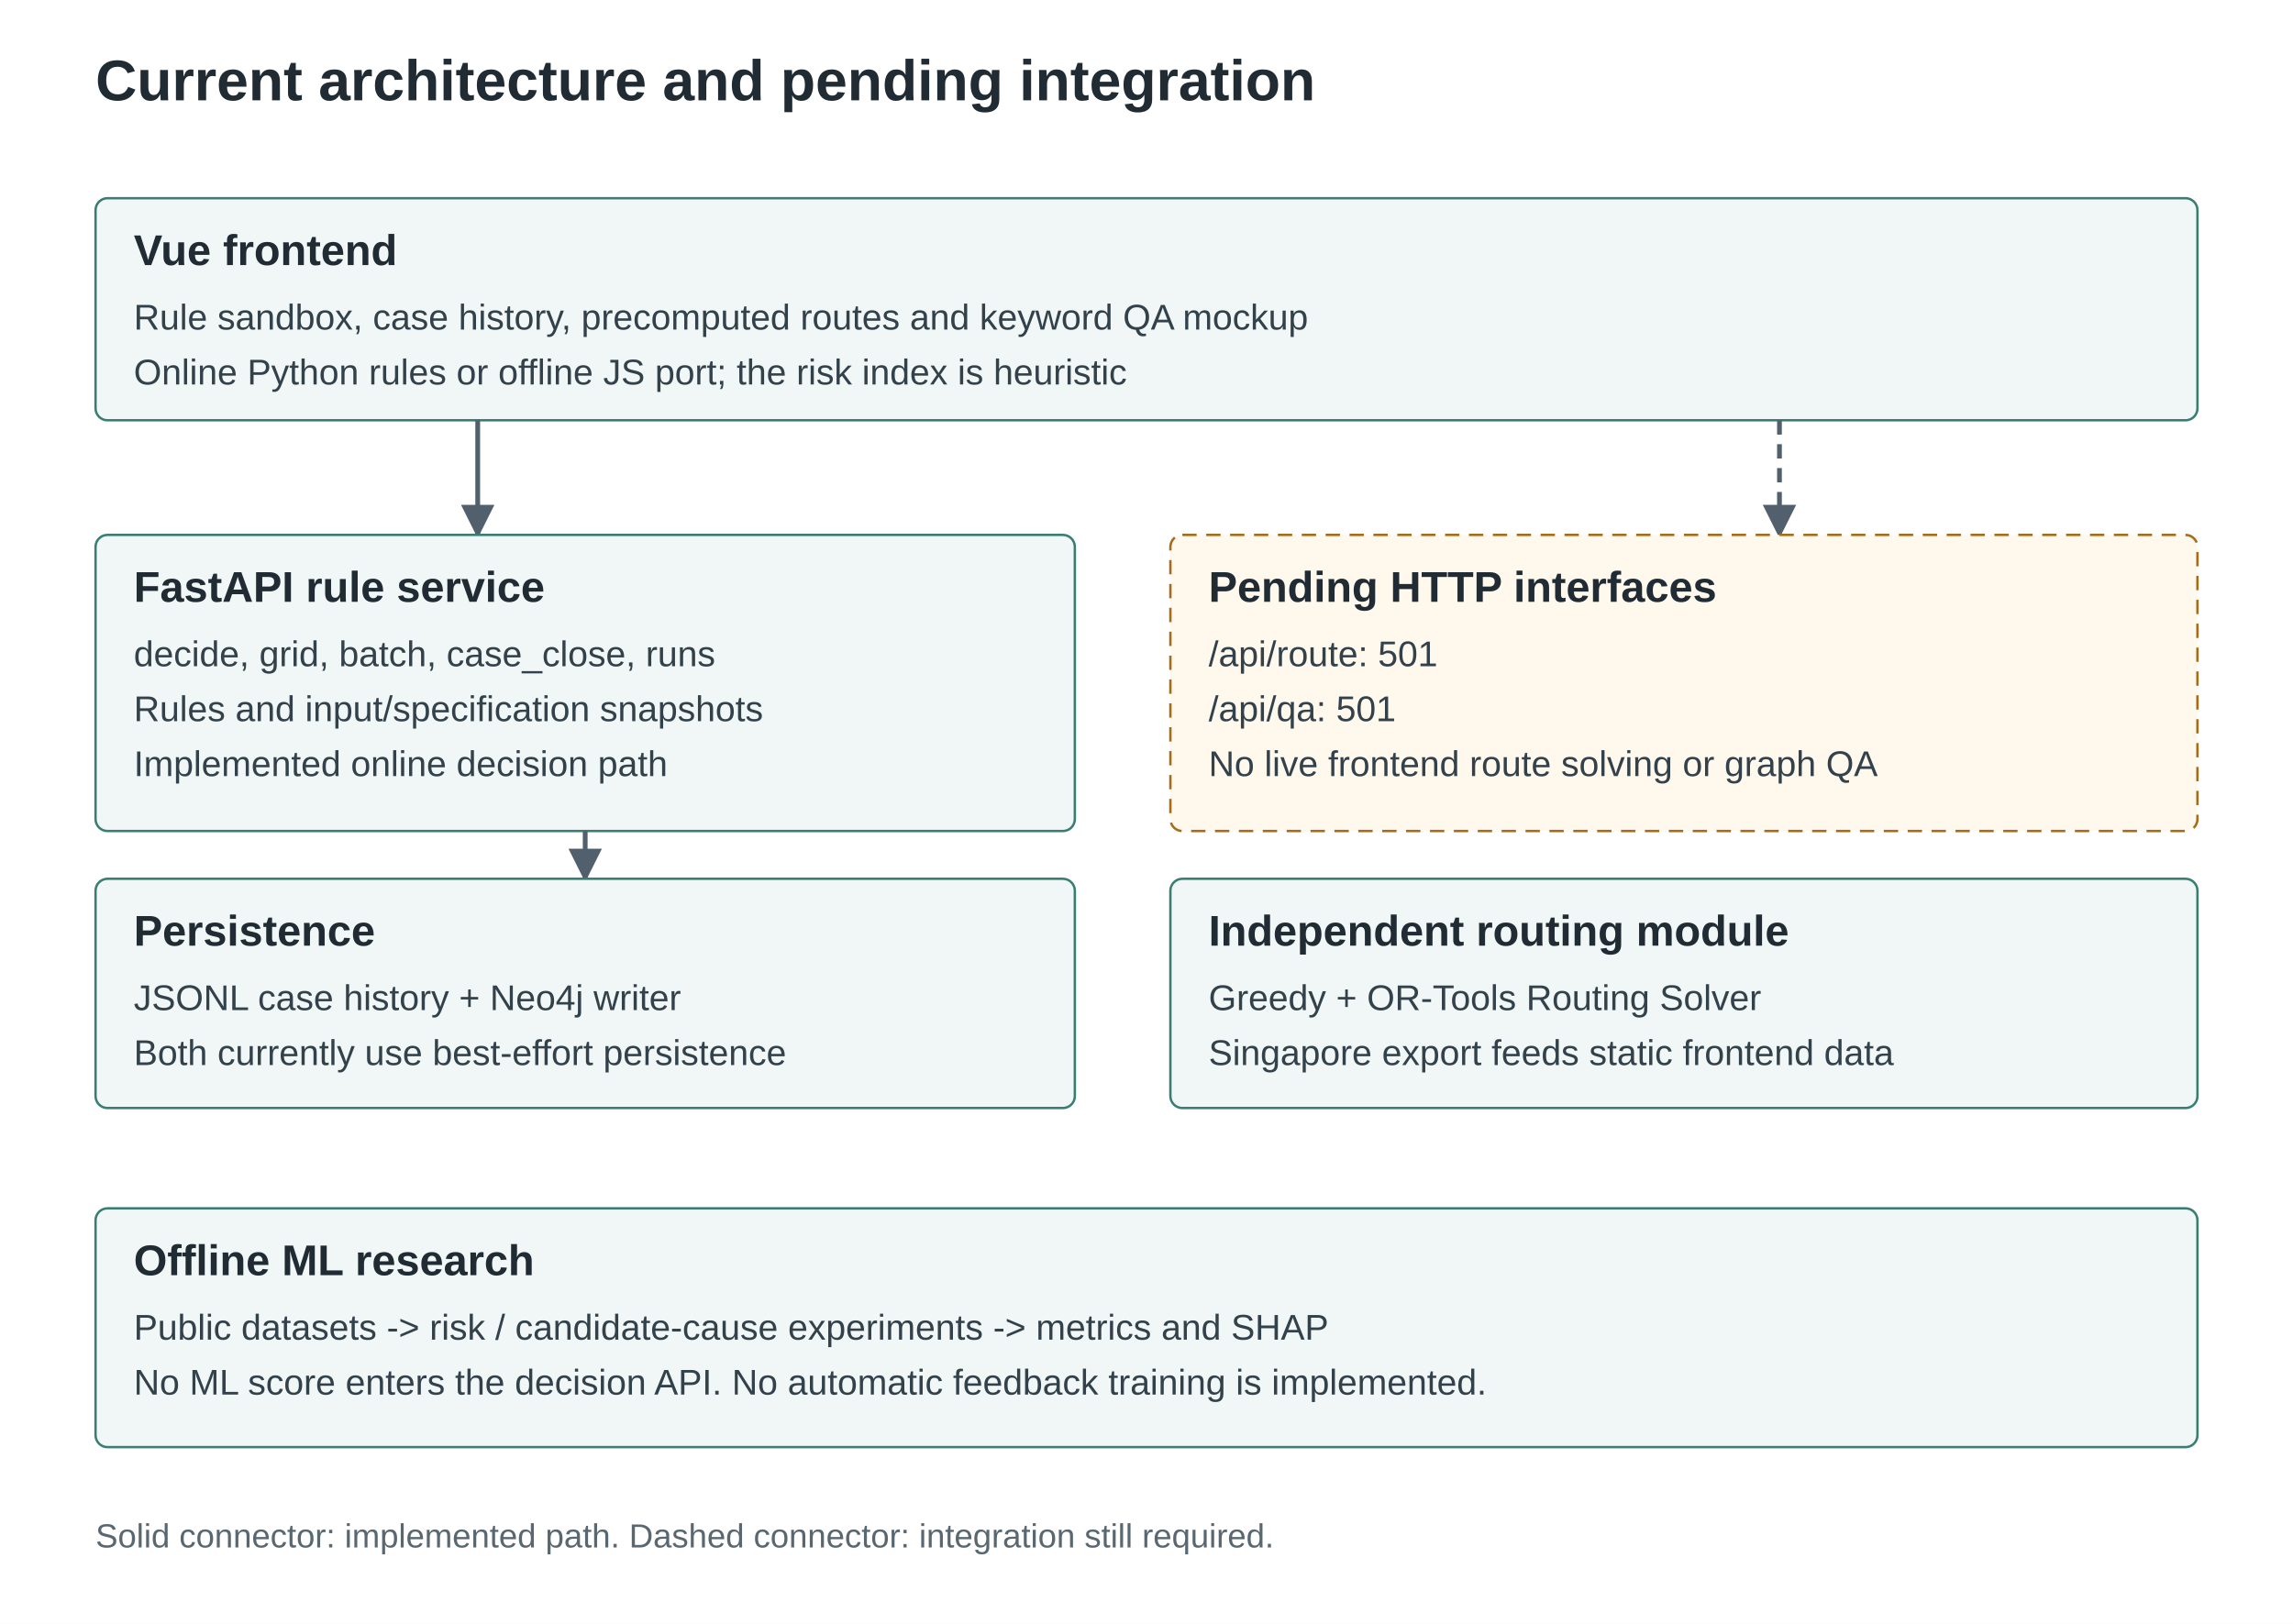
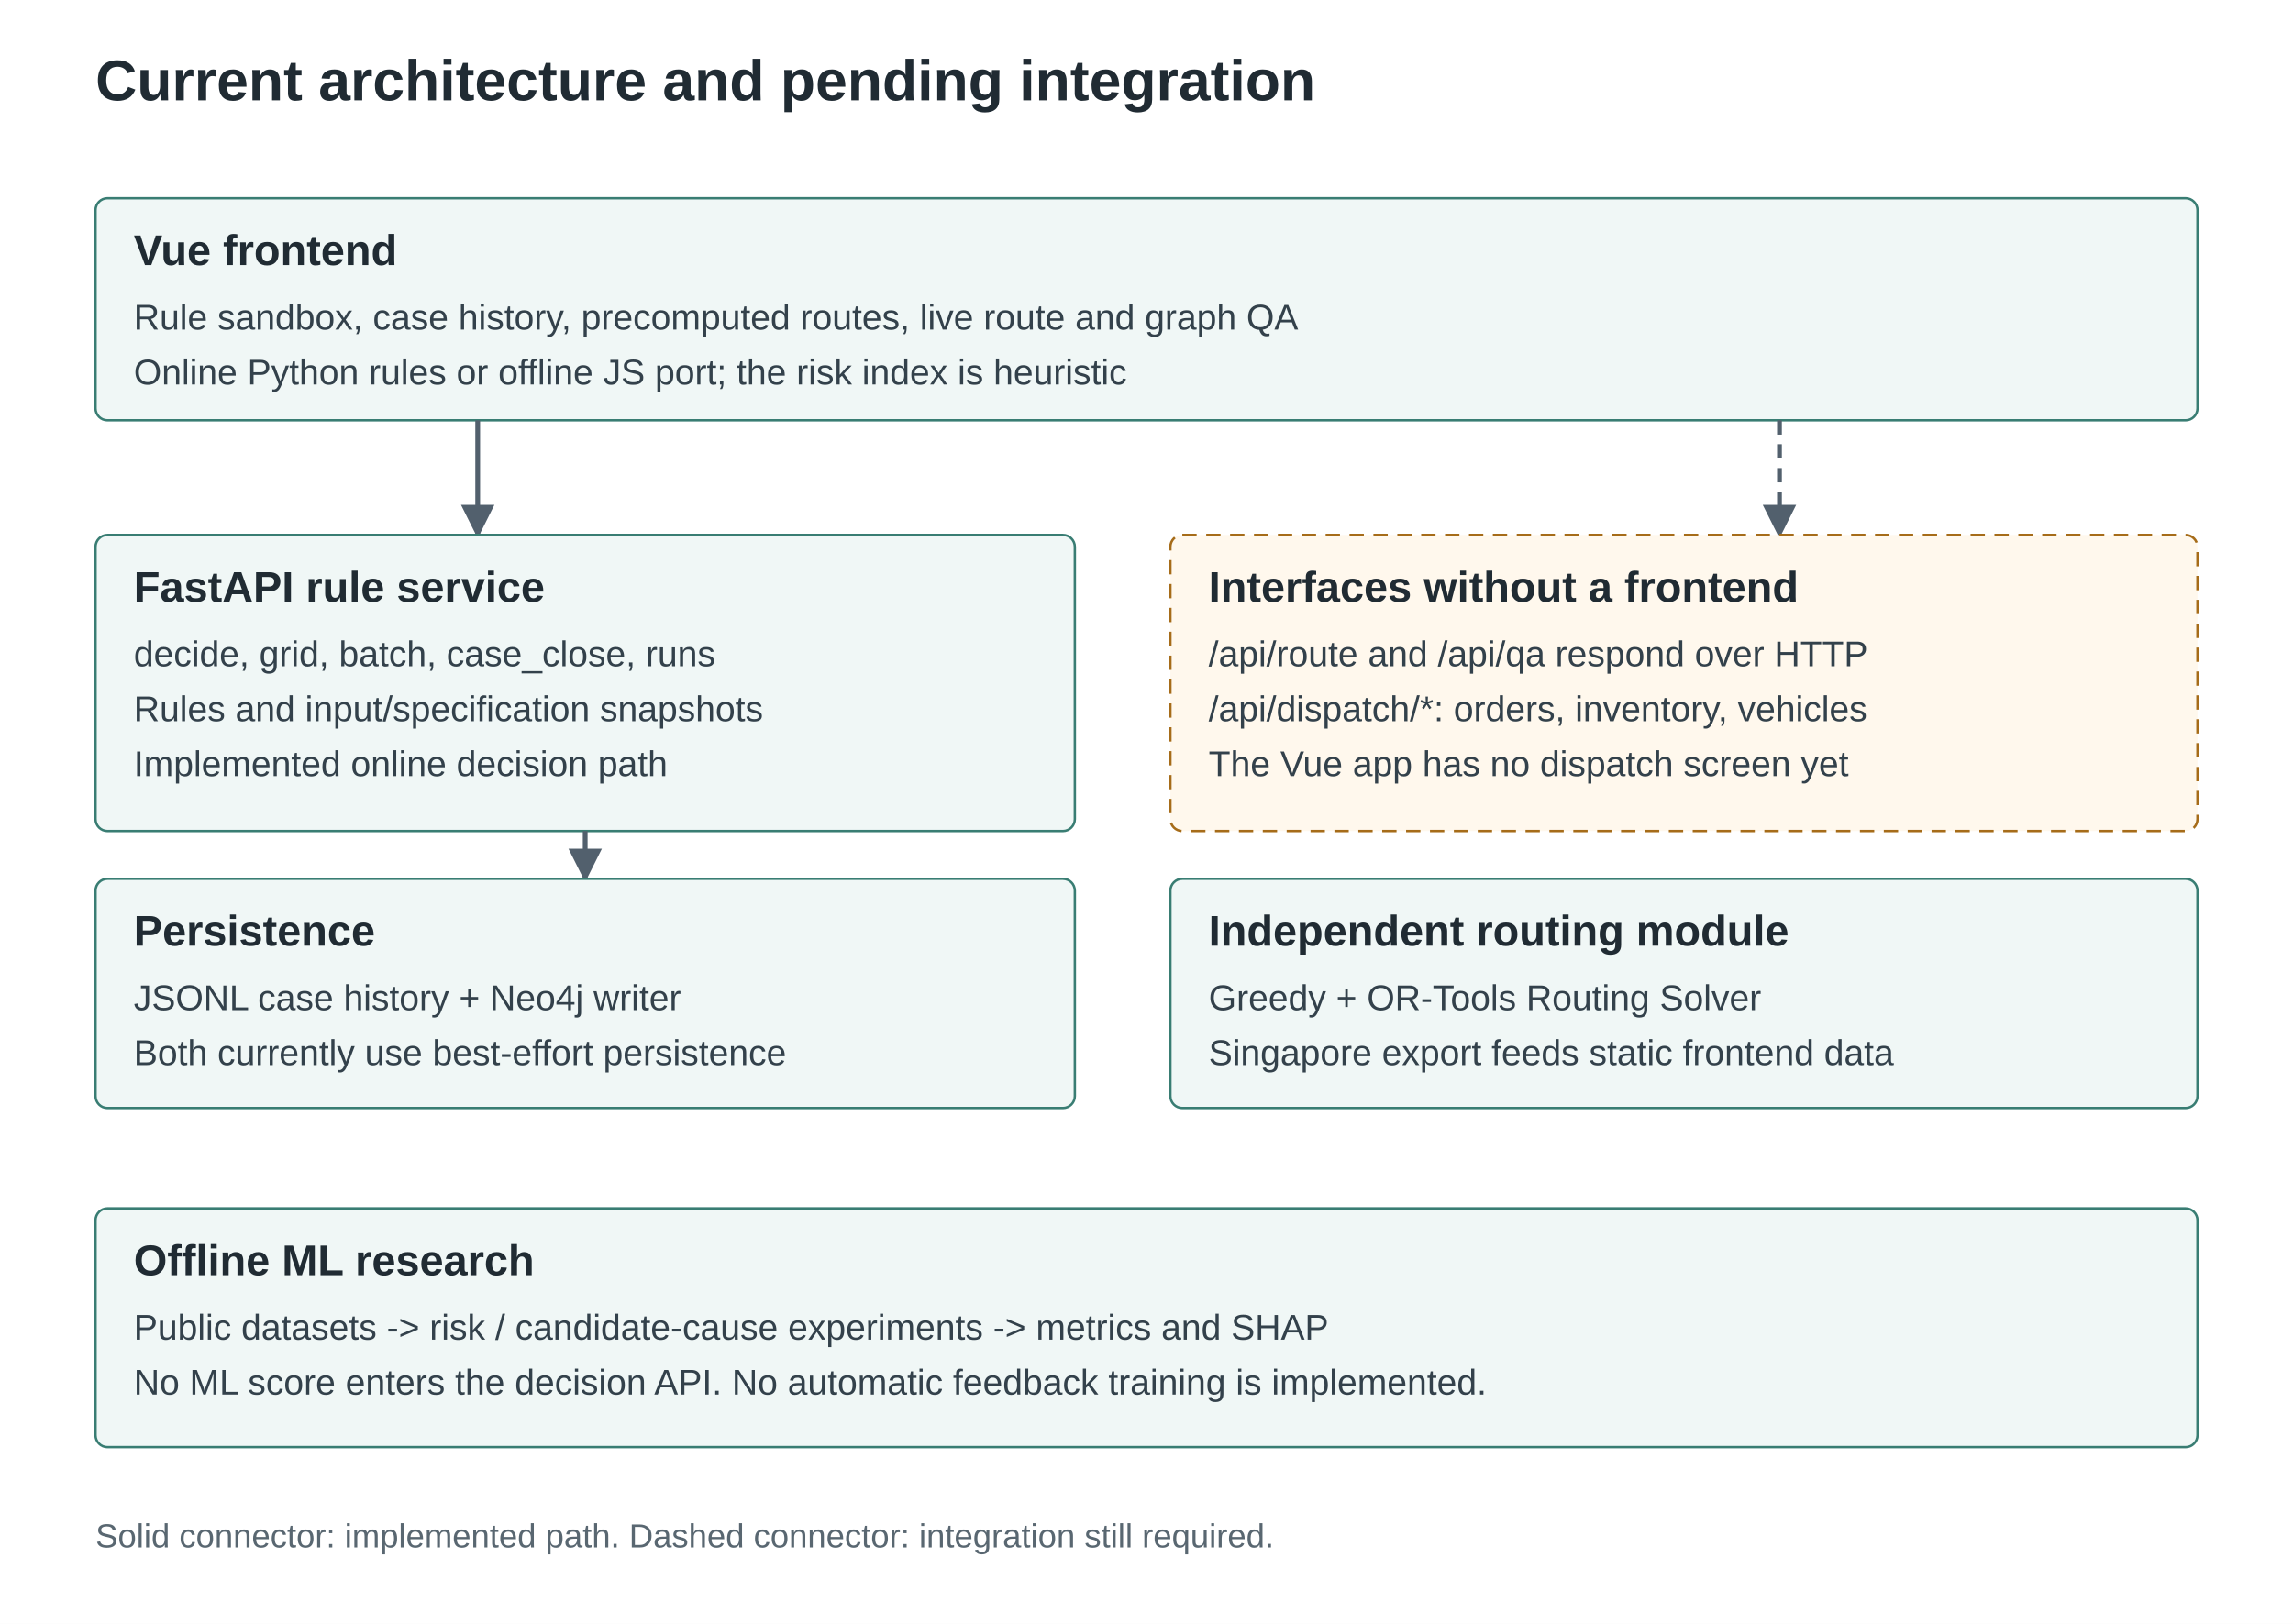
<svg xmlns="http://www.w3.org/2000/svg" viewBox="0 0 960 680" font-family="Arial, Helvetica, sans-serif" role="img" aria-label="Current architecture and pending integration">
  <rect width="960" height="680" fill="#ffffff" />
  <defs>
    <marker id="arrow" viewBox="0 0 10 10" refX="9" refY="5" markerWidth="7" markerHeight="7" orient="auto-start-reverse">
      <path d="M0,0 L10,5 L0,10 z" fill="#52606d" />
    </marker>
  </defs>
  <text x="40" y="42" font-size="24" font-weight="700" fill="#202b33">Current architecture and pending integration</text>
  <rect x="40" y="83" width="880" height="93" rx="5" fill="#f0f7f6" stroke="#397d73" />
  <text x="56" y="111" font-size="18" fill="#202b33" font-weight="700">Vue frontend</text>
-   <text x="56" y="138" font-size="15" fill="#33414b">Rule sandbox, case history, precomputed routes and keyword QA mockup</text>
+   <text x="56" y="138" font-size="15" fill="#33414b">Rule sandbox, case history, precomputed routes, live route and graph QA</text>
  <text x="56" y="161" font-size="15" fill="#33414b">Online Python rules or offline JS port; the risk index is heuristic</text>
  <line x1="200" y1="176" x2="200" y2="224" stroke="#52606d" stroke-width="2" marker-end="url(#arrow)" />
  <line x1="745" y1="176" x2="745" y2="224" stroke="#52606d" stroke-width="2" stroke-dasharray="6 4" marker-end="url(#arrow)" />
  <rect x="40" y="224" width="410" height="124" rx="5" fill="#f0f7f6" stroke="#397d73" />
  <text x="56" y="252" font-size="18" fill="#202b33" font-weight="700">FastAPI rule service</text>
  <text x="56" y="279" font-size="15" fill="#33414b">decide, grid, batch, case_close, runs</text>
  <text x="56" y="302" font-size="15" fill="#33414b">Rules and input/specification snapshots</text>
  <text x="56" y="325" font-size="15" fill="#33414b">Implemented online decision path</text>
  <rect x="490" y="224" width="430" height="124" rx="5" fill="#fff8ed" stroke="#a66c19" stroke-dasharray="6 4" />
-   <text x="506" y="252" font-size="18" fill="#202b33" font-weight="700">Pending HTTP interfaces</text>
-   <text x="506" y="279" font-size="15" fill="#33414b">/api/route: 501</text>
-   <text x="506" y="302" font-size="15" fill="#33414b">/api/qa: 501</text>
-   <text x="506" y="325" font-size="15" fill="#33414b">No live frontend route solving or graph QA</text>
+   <text x="506" y="252" font-size="18" fill="#202b33" font-weight="700">Interfaces without a frontend</text>
+   <text x="506" y="279" font-size="15" fill="#33414b">/api/route and /api/qa respond over HTTP</text>
+   <text x="506" y="302" font-size="15" fill="#33414b">/api/dispatch/*: orders, inventory, vehicles</text>
+   <text x="506" y="325" font-size="15" fill="#33414b">The Vue app has no dispatch screen yet</text>
  <line x1="245" y1="348" x2="245" y2="368" stroke="#52606d" stroke-width="2" marker-end="url(#arrow)" />
  <rect x="40" y="368" width="410" height="96" rx="5" fill="#f0f7f6" stroke="#397d73" />
  <text x="56" y="396" font-size="18" fill="#202b33" font-weight="700">Persistence</text>
  <text x="56" y="423" font-size="15" fill="#33414b">JSONL case history + Neo4j writer</text>
  <text x="56" y="446" font-size="15" fill="#33414b">Both currently use best-effort persistence</text>
  <rect x="490" y="368" width="430" height="96" rx="5" fill="#f0f7f6" stroke="#397d73" />
  <text x="506" y="396" font-size="18" fill="#202b33" font-weight="700">Independent routing module</text>
  <text x="506" y="423" font-size="15" fill="#33414b">Greedy + OR-Tools Routing Solver</text>
  <text x="506" y="446" font-size="15" fill="#33414b">Singapore export feeds static frontend data</text>
  <rect x="40" y="506" width="880" height="100" rx="5" fill="#f0f7f6" stroke="#397d73" />
  <text x="56" y="534" font-size="18" fill="#202b33" font-weight="700">Offline ML research</text>
  <text x="56" y="561" font-size="15" fill="#33414b">Public datasets -&gt; risk / candidate-cause experiments -&gt; metrics and SHAP</text>
  <text x="56" y="584" font-size="15" fill="#33414b">No ML score enters the decision API. No automatic feedback training is implemented.</text>
  <text x="40" y="648" font-size="14" fill="#596771">Solid connector: implemented path. Dashed connector: integration still required.</text>
</svg>
